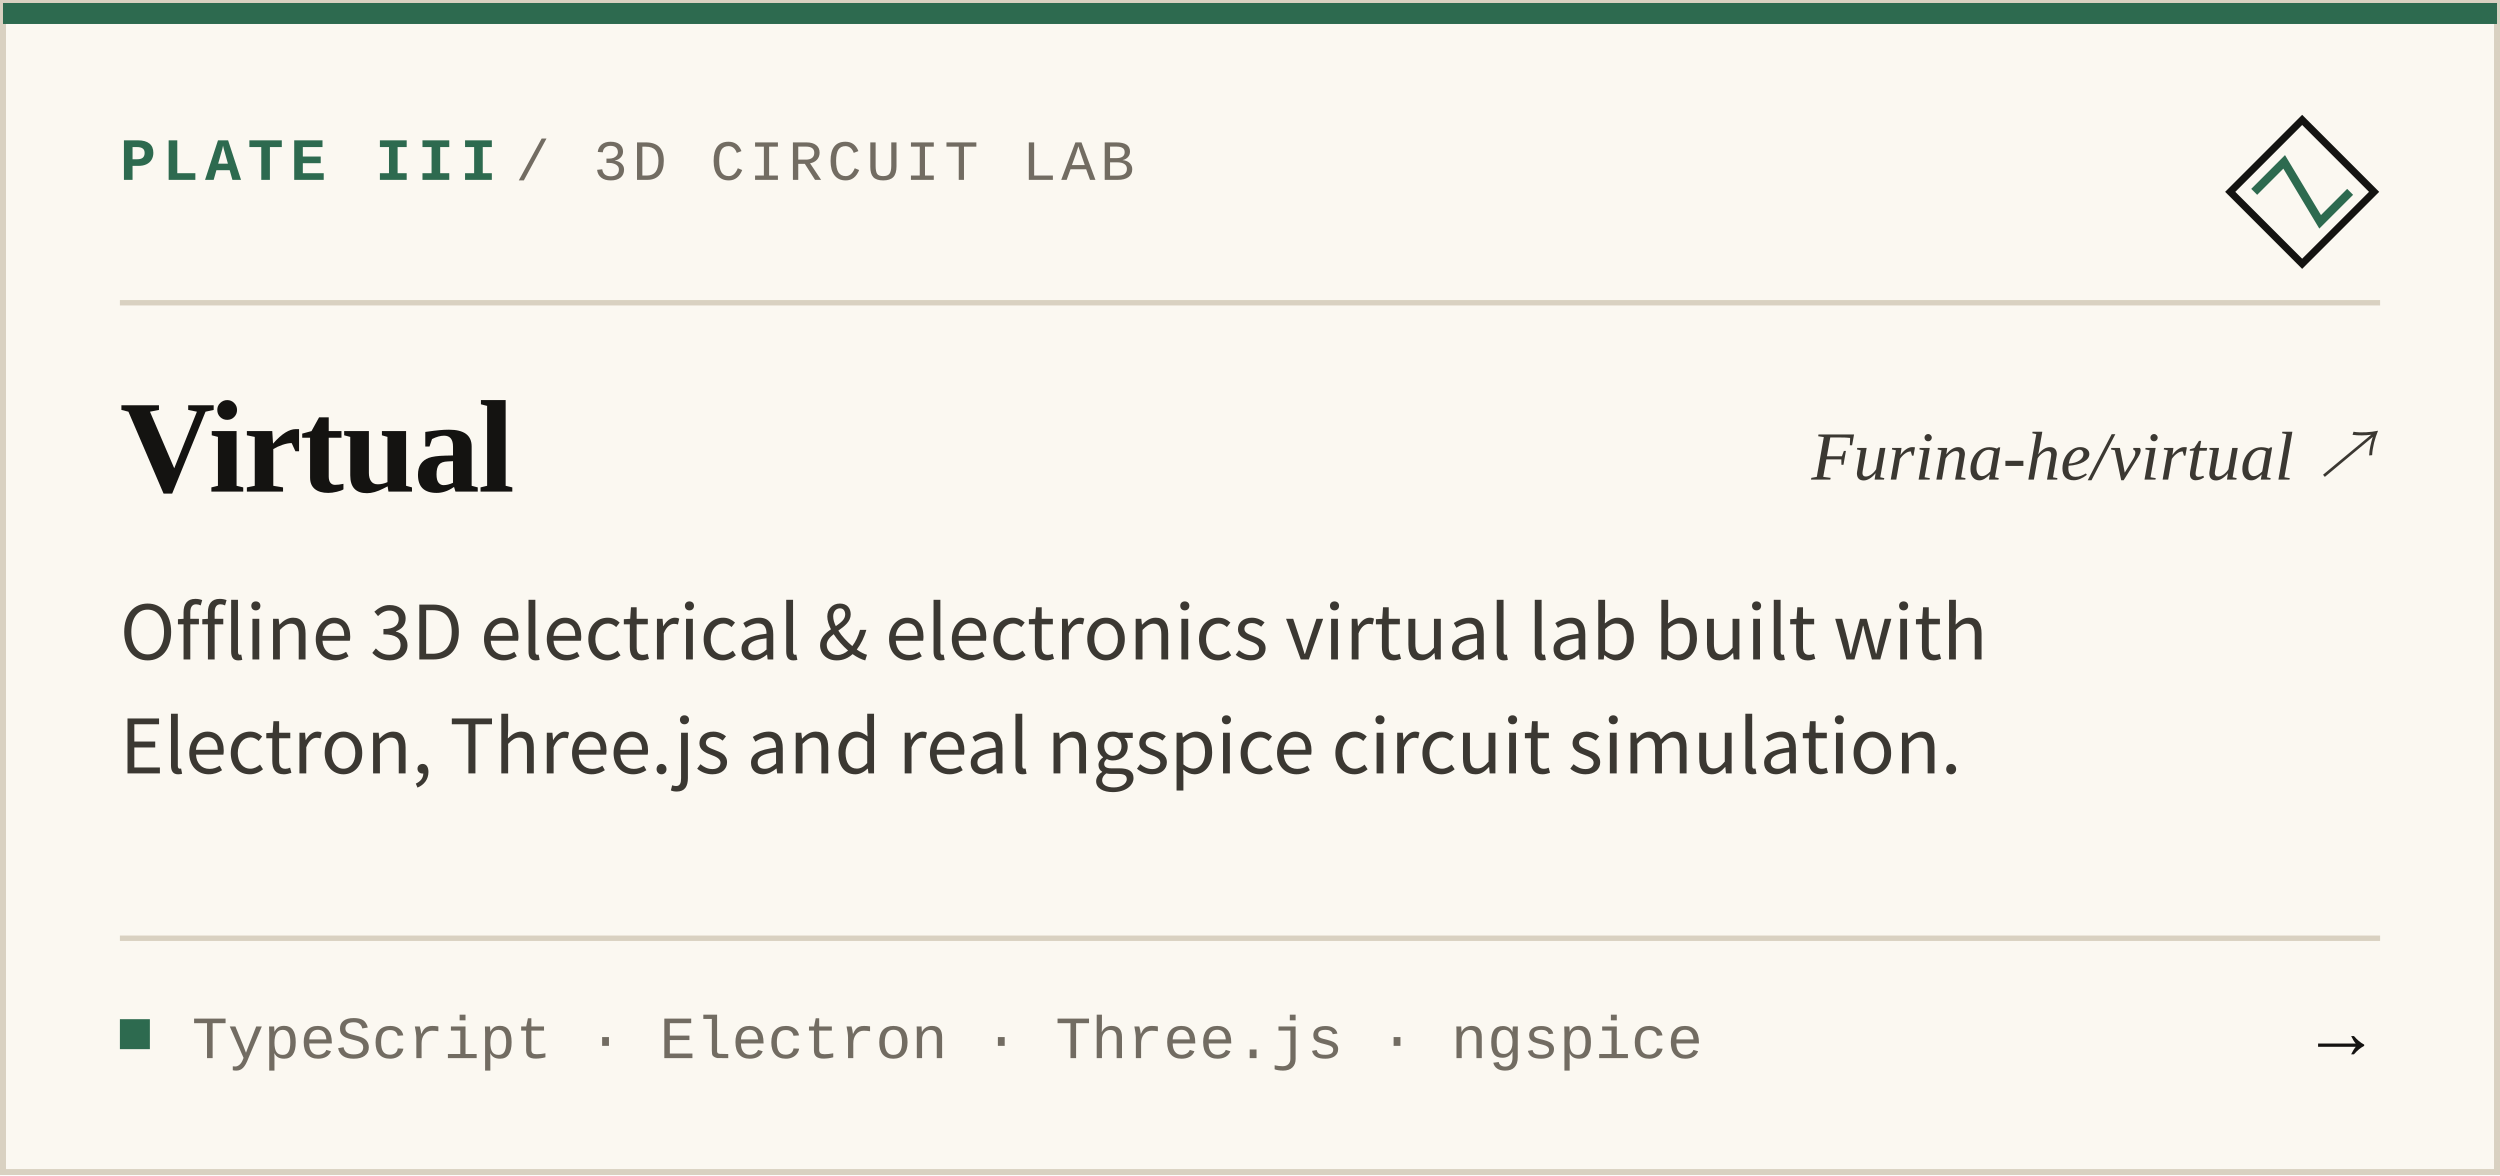
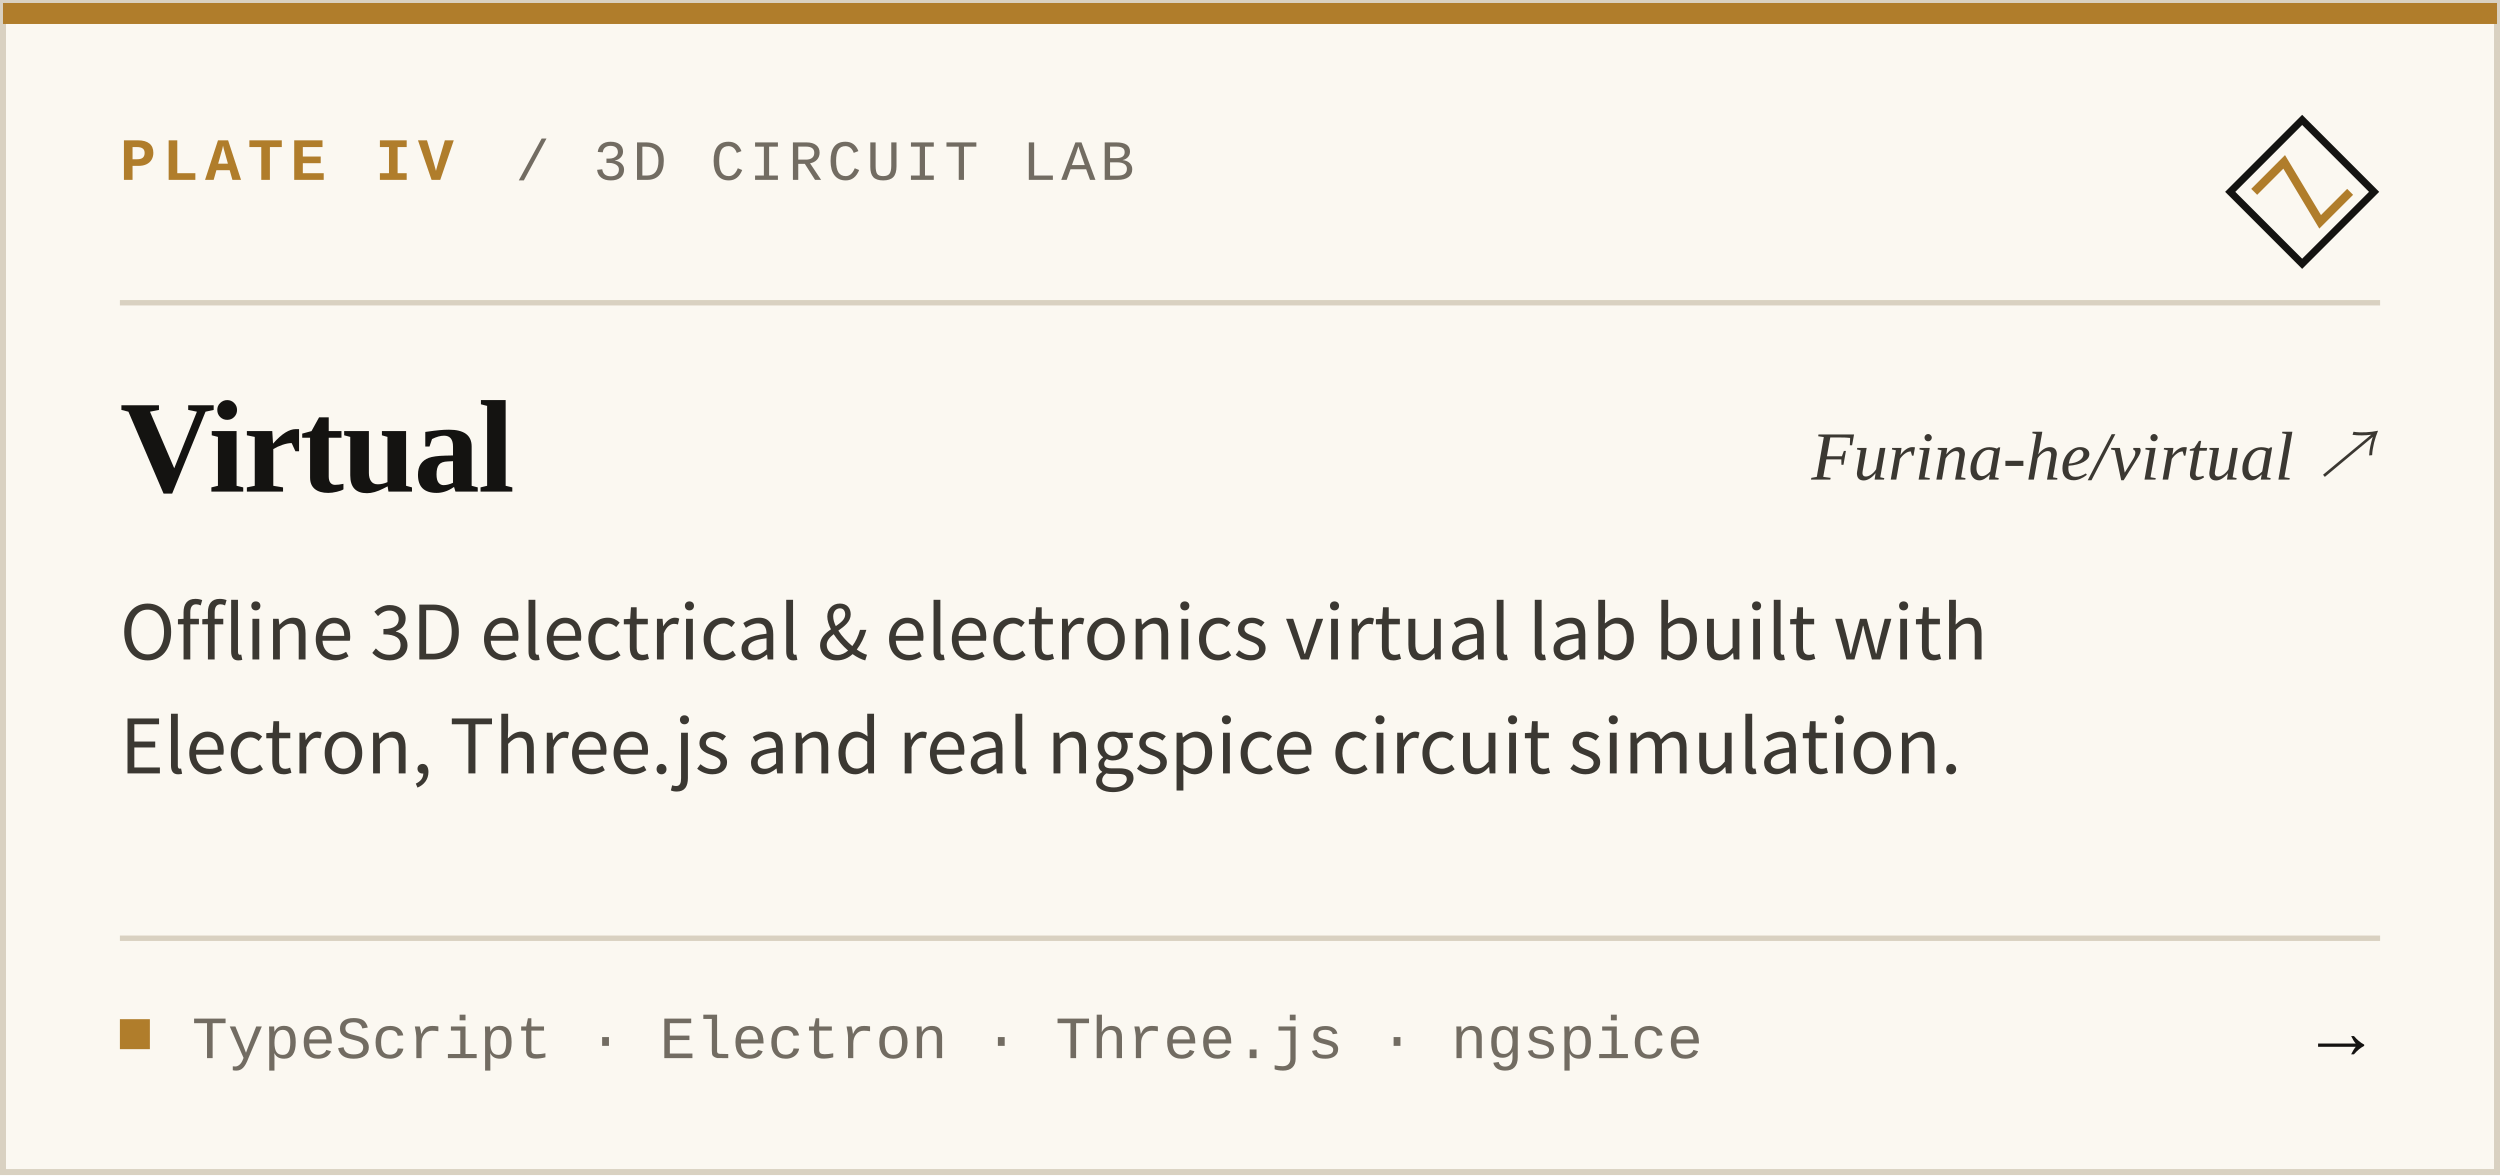
- <svg xmlns="http://www.w3.org/2000/svg" width="417" height="196" viewBox="0 0 417 196" role="img" aria-label="PLATE III — Virtual">
+ <svg xmlns="http://www.w3.org/2000/svg" width="417" height="196" viewBox="0 0 417 196" role="img" aria-label="PLATE IV — Virtual">
  <rect x="0.5" y="0.5" width="416" height="195" fill="#FBF8F1" stroke="#D9D1C1" stroke-width="1" />
-   <rect x="0.5" y="0.5" width="416" height="3.5" fill="#2D6A4F" />
-   <text x="20" y="30" font-family="&quot;JetBrains Mono&quot;, &quot;SFMono-Regular&quot;, Consolas, &quot;Liberation Mono&quot;, Menlo, monospace" font-size="10" font-weight="700" letter-spacing="1.1" fill="#2D6A4F">PLATE III</text>
+   <rect x="0.5" y="0.5" width="416" height="3.5" fill="#B07D2B" />
+   <text x="20" y="30" font-family="&quot;JetBrains Mono&quot;, &quot;SFMono-Regular&quot;, Consolas, &quot;Liberation Mono&quot;, Menlo, monospace" font-size="10" font-weight="700" letter-spacing="1.1" fill="#B07D2B">PLATE IV</text>
  <text x="86" y="30" font-family="&quot;JetBrains Mono&quot;, &quot;SFMono-Regular&quot;, Consolas, &quot;Liberation Mono&quot;, Menlo, monospace" font-size="9.5" letter-spacing="0.8" fill="#726C62">/  3D CIRCUIT LAB</text>
  <polygon points="384,20 396,32 384,44 372,32" fill="none" stroke="#141311" stroke-width="1.2" />
-   <polyline points="376,32 381,27 387,37 392,32" fill="none" stroke="#2D6A4F" stroke-width="1.4" />
+   <polyline points="376,32 381,27 387,37 392,32" fill="none" stroke="#B07D2B" stroke-width="1.4" />
  <line x1="20" y1="50.5" x2="397" y2="50.5" stroke="#D9D1C1" stroke-width="0.9" />
  <text x="20" y="82" font-family="Georgia, &quot;Times New Roman&quot;, &quot;Noto Serif CJK SC&quot;, serif" font-size="22" font-weight="700" letter-spacing="-0.3" fill="#141311">Virtual</text>
  <text x="397" y="80" text-anchor="end" font-family="Georgia, &quot;Times New Roman&quot;, &quot;Noto Serif CJK SC&quot;, serif" font-size="11.5" font-style="italic" fill="#3B3832">Furina-he/virtual ↗</text>
  <text x="20" y="110" font-family="&quot;Inter Tight&quot;, -apple-system, BlinkMacSystemFont, &quot;Segoe UI&quot;, &quot;Noto Sans CJK SC&quot;, Arial, sans-serif" font-size="12.5" fill="#3B3832">Offline 3D electrical &amp; electronics virtual lab built with</text>
  <text x="20" y="129" font-family="&quot;Inter Tight&quot;, -apple-system, BlinkMacSystemFont, &quot;Segoe UI&quot;, &quot;Noto Sans CJK SC&quot;, Arial, sans-serif" font-size="12.5" fill="#3B3832">Electron, Three.js and real ngspice circuit simulation.</text>
  <line x1="20" y1="156.5" x2="397" y2="156.5" stroke="#D9D1C1" stroke-width="0.9" />
-   <rect x="20" y="170" width="5" height="5" fill="#2D6A4F" />
+   <rect x="20" y="170" width="5" height="5" fill="#B07D2B" />
  <text x="32" y="176.5" font-family="&quot;JetBrains Mono&quot;, &quot;SFMono-Regular&quot;, Consolas, &quot;Liberation Mono&quot;, Menlo, monospace" font-size="10" fill="#726C62">TypeScript · Electron · Three.js · ngspice</text>
  <text x="397" y="176.5" text-anchor="end" font-family="Georgia, &quot;Times New Roman&quot;, &quot;Noto Serif CJK SC&quot;, serif" font-size="13" font-weight="700" fill="#141311">→</text>
</svg>
